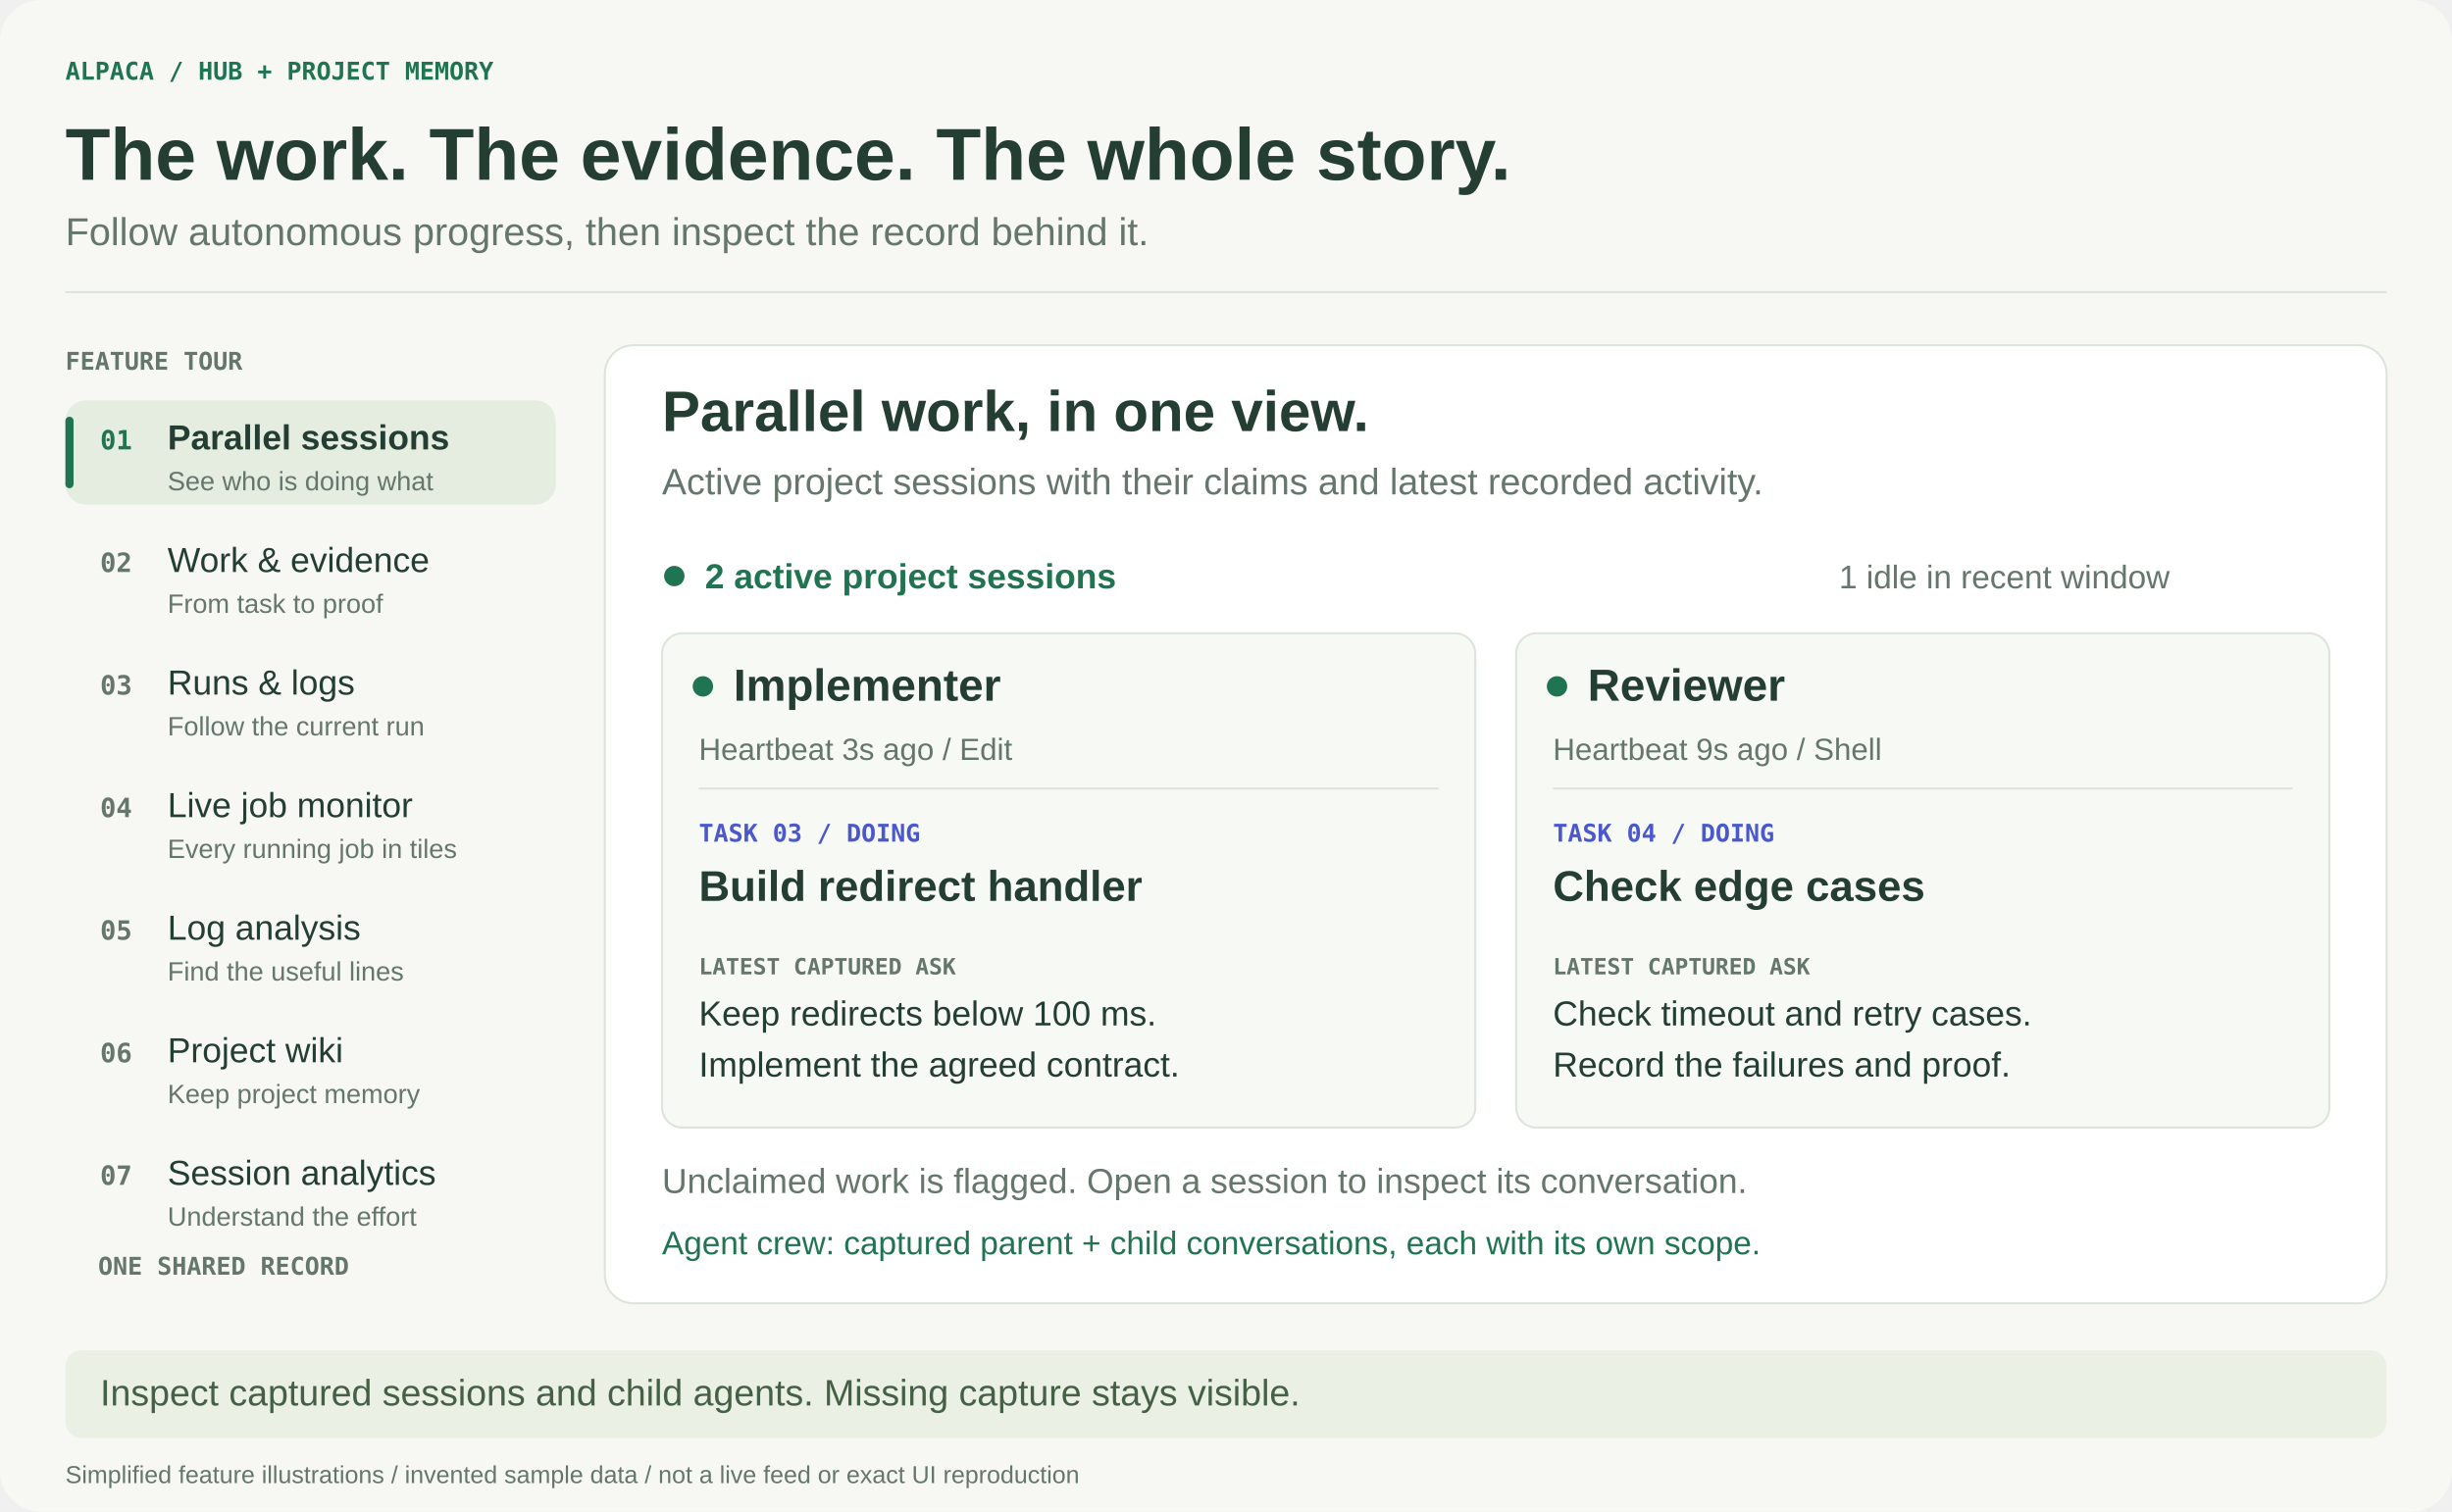
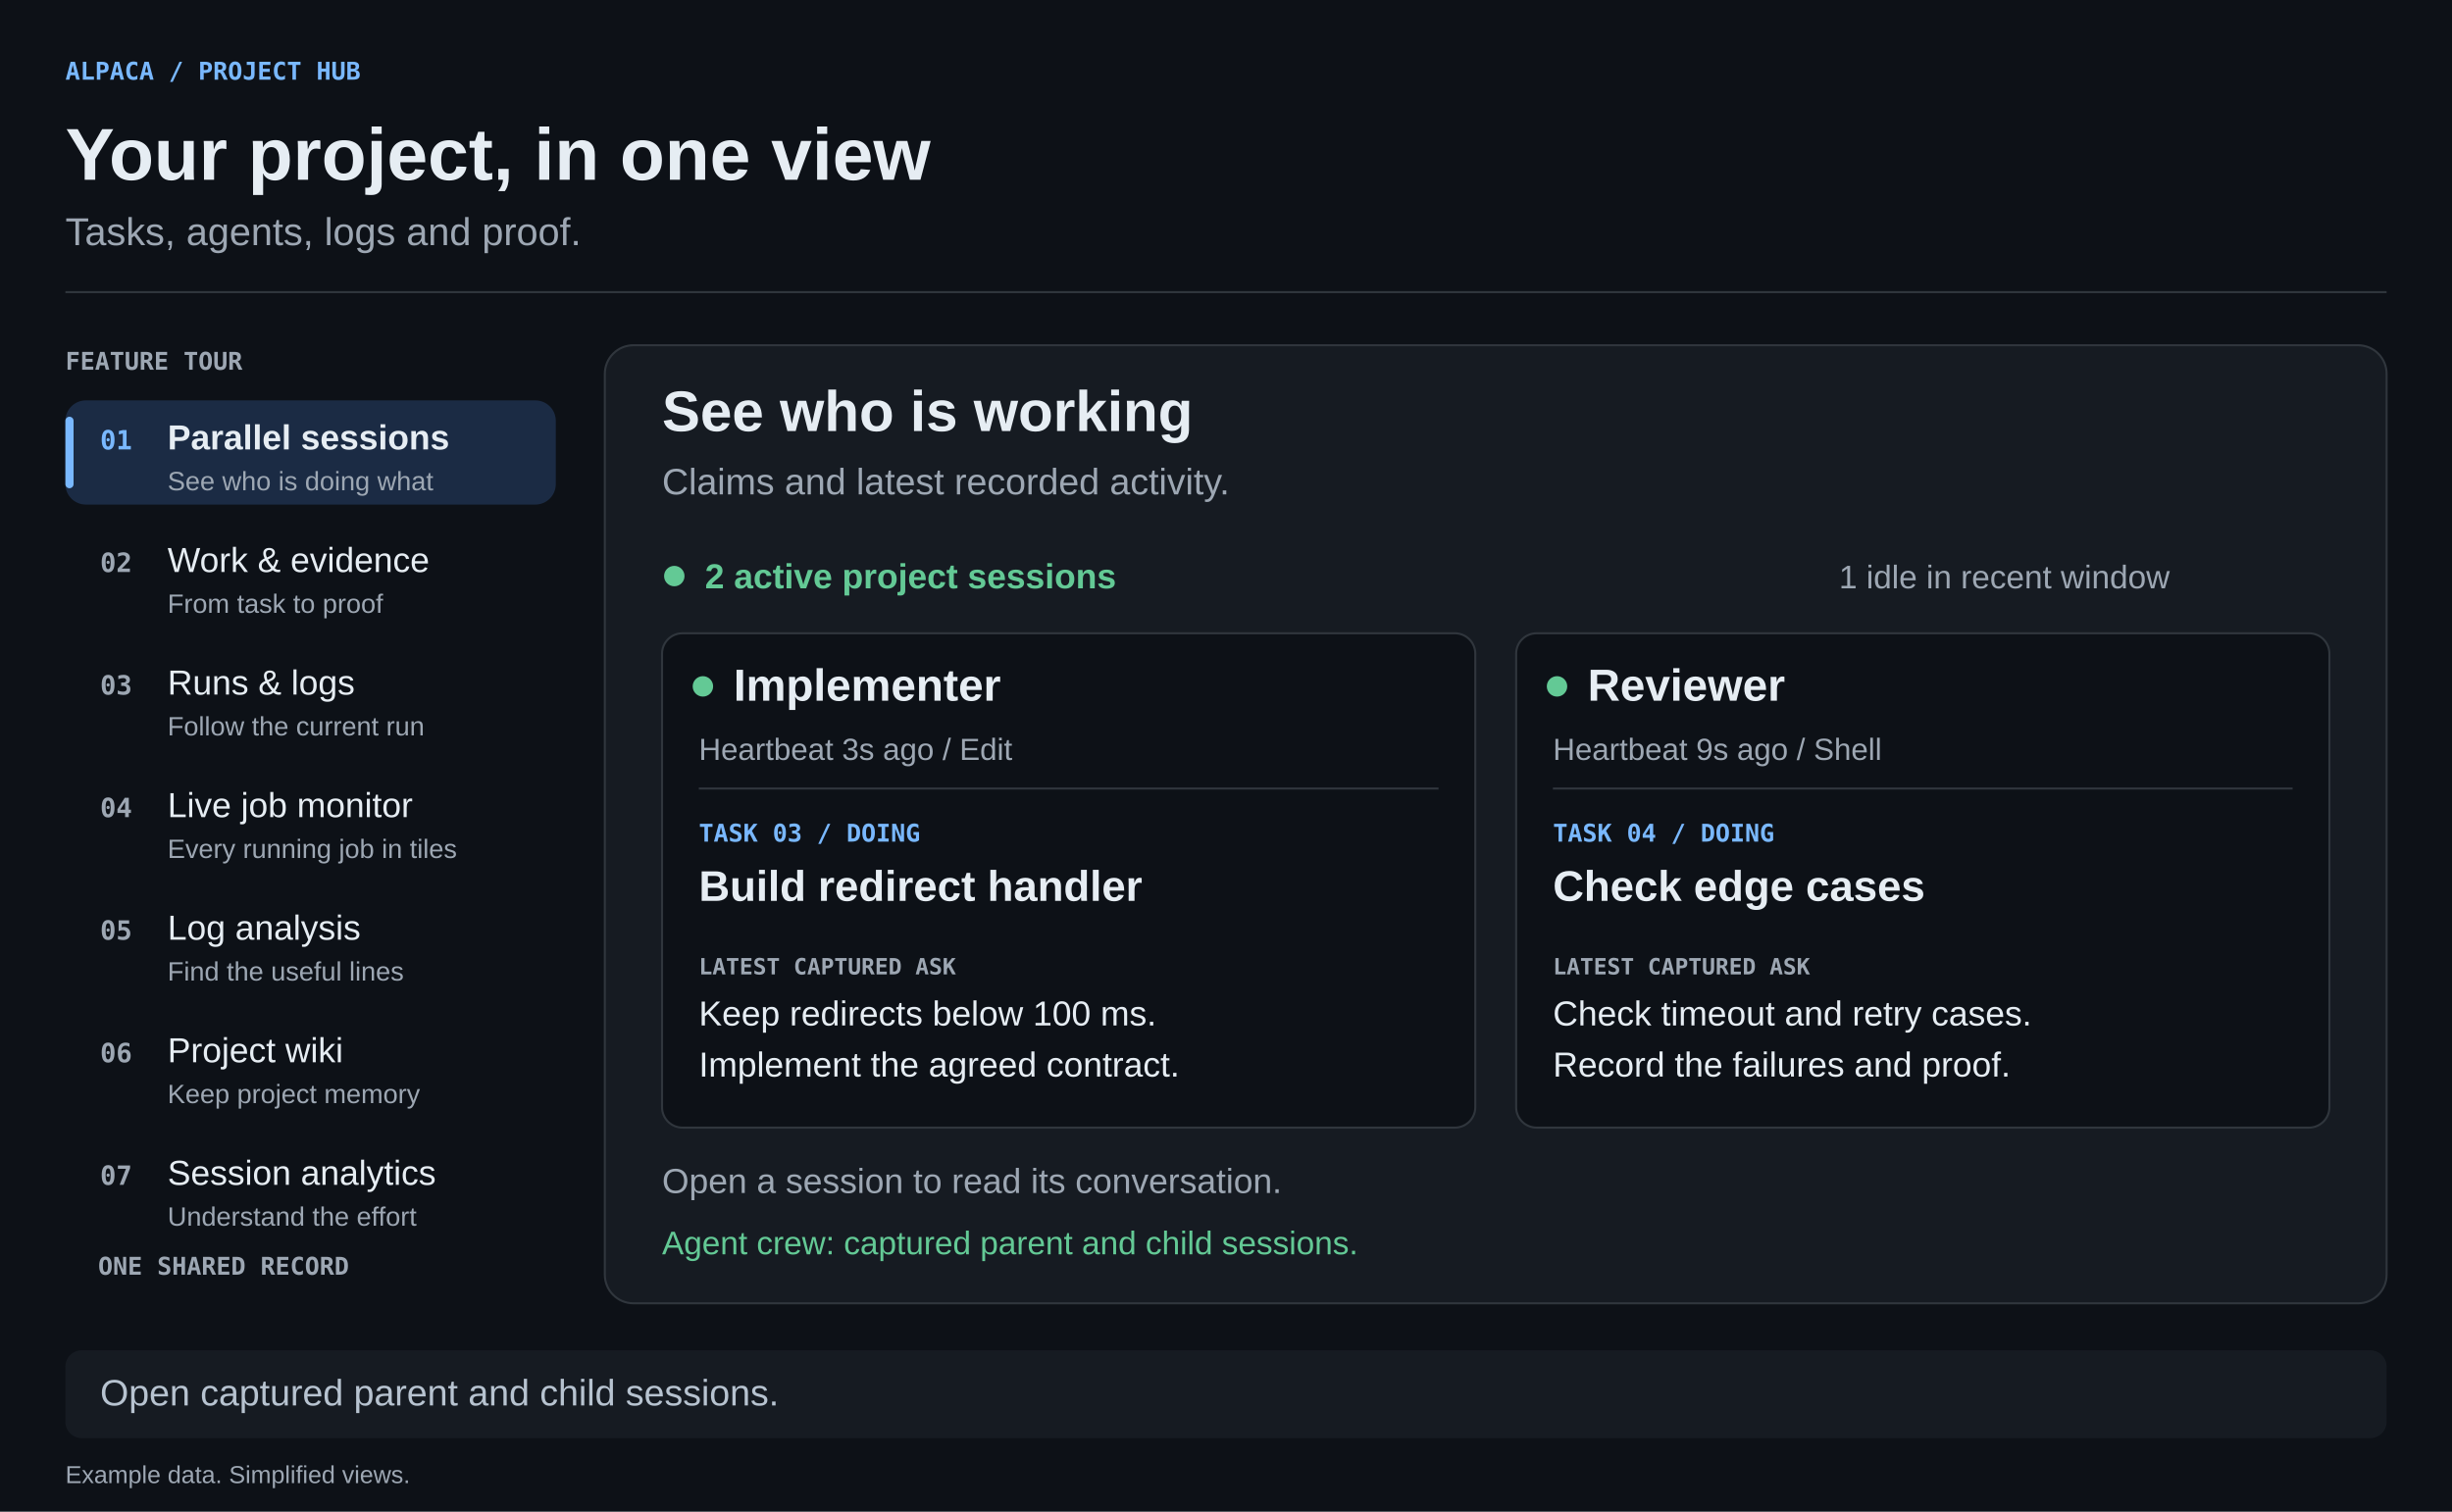
<svg xmlns="http://www.w3.org/2000/svg" width="1200" height="740" viewBox="0 0 1200 740" role="img" aria-labelledby="title desc">
-   <rect x="0" y="0" width="1200" height="740" rx="20" fill="#f7f8f3" />
-   <text x="32" y="39" font-family="DejaVu Sans Mono, monospace" font-size="12" font-weight="700" fill="#217451">ALPACA / HUB + PROJECT MEMORY</text>
-   <text x="32" y="88" font-family="Arial, Helvetica, sans-serif" font-size="36" font-weight="700" fill="#243e33">The work. The evidence. The whole story.</text>
-   <text x="32" y="120" font-family="Arial, Helvetica, sans-serif" font-size="19" font-weight="400" fill="#65766d">Follow autonomous progress, then inspect the record behind it.</text>
-   <path d="M32 143L1168 143" stroke="#dce4dc" fill="none" />
-   <text x="32" y="181" font-family="DejaVu Sans Mono, monospace" font-size="12" font-weight="700" fill="#65766d">FEATURE TOUR</text>
-   <rect x="32" y="196.0" width="240" height="51.0" rx="10" fill="#e5ede0" />
-   <rect x="32" y="204.0" width="4" height="35.0" rx="2" fill="#217451" />
-   <text x="49" y="220.0" font-family="DejaVu Sans Mono, monospace" font-size="13" font-weight="700" fill="#217451">01</text>
-   <text x="82" y="220.0" font-family="Arial, Helvetica, sans-serif" font-size="17" font-weight="700" fill="#243e33">Parallel sessions</text>
-   <text x="82" y="240.0" font-family="Arial, Helvetica, sans-serif" font-size="13" font-weight="400" fill="#65766d">See who is doing what</text>
-   <text x="49" y="280.0" font-family="DejaVu Sans Mono, monospace" font-size="13" font-weight="700" fill="#65766d">02</text>
-   <text x="82" y="280.0" font-family="Arial, Helvetica, sans-serif" font-size="17" font-weight="400" fill="#243e33">Work &amp; evidence</text>
-   <text x="82" y="300.0" font-family="Arial, Helvetica, sans-serif" font-size="13" font-weight="400" fill="#65766d">From task to proof</text>
-   <text x="49" y="340.0" font-family="DejaVu Sans Mono, monospace" font-size="13" font-weight="700" fill="#65766d">03</text>
-   <text x="82" y="340.0" font-family="Arial, Helvetica, sans-serif" font-size="17" font-weight="400" fill="#243e33">Runs &amp; logs</text>
-   <text x="82" y="360.0" font-family="Arial, Helvetica, sans-serif" font-size="13" font-weight="400" fill="#65766d">Follow the current run</text>
-   <text x="49" y="400.0" font-family="DejaVu Sans Mono, monospace" font-size="13" font-weight="700" fill="#65766d">04</text>
-   <text x="82" y="400.0" font-family="Arial, Helvetica, sans-serif" font-size="17" font-weight="400" fill="#243e33">Live job monitor</text>
-   <text x="82" y="420.0" font-family="Arial, Helvetica, sans-serif" font-size="13" font-weight="400" fill="#65766d">Every running job in tiles</text>
-   <text x="49" y="460.0" font-family="DejaVu Sans Mono, monospace" font-size="13" font-weight="700" fill="#65766d">05</text>
-   <text x="82" y="460.0" font-family="Arial, Helvetica, sans-serif" font-size="17" font-weight="400" fill="#243e33">Log analysis</text>
-   <text x="82" y="480.0" font-family="Arial, Helvetica, sans-serif" font-size="13" font-weight="400" fill="#65766d">Find the useful lines</text>
-   <text x="49" y="520.0" font-family="DejaVu Sans Mono, monospace" font-size="13" font-weight="700" fill="#65766d">06</text>
-   <text x="82" y="520.0" font-family="Arial, Helvetica, sans-serif" font-size="17" font-weight="400" fill="#243e33">Project wiki</text>
-   <text x="82" y="540.0" font-family="Arial, Helvetica, sans-serif" font-size="13" font-weight="400" fill="#65766d">Keep project memory</text>
-   <text x="49" y="580.0" font-family="DejaVu Sans Mono, monospace" font-size="13" font-weight="700" fill="#65766d">07</text>
-   <text x="82" y="580.0" font-family="Arial, Helvetica, sans-serif" font-size="17" font-weight="400" fill="#243e33">Session analytics</text>
-   <text x="82" y="600.0" font-family="Arial, Helvetica, sans-serif" font-size="13" font-weight="400" fill="#65766d">Understand the effort</text>
-   <text x="48" y="624" font-family="DejaVu Sans Mono, monospace" font-size="12" font-weight="700" fill="#65766d">ONE SHARED RECORD</text>
-   <rect x="296" y="169" width="872" height="469" rx="14" fill="#ffffff" stroke="#dce4dc" />
-   <text x="324" y="211" font-family="Arial, Helvetica, sans-serif" font-size="28" font-weight="700" fill="#243e33">Parallel work, in one view.</text>
-   <text x="324" y="242" font-family="Arial, Helvetica, sans-serif" font-size="18" font-weight="400" fill="#65766d">Active project sessions with their claims and latest recorded activity.</text>
-   <circle cx="330" cy="282" r="5" fill="#217451" />
-   <text x="345" y="288" font-family="Arial, Helvetica, sans-serif" font-size="17" font-weight="600" fill="#217451">2 active project sessions</text>
-   <text x="900" y="288" font-family="Arial, Helvetica, sans-serif" font-size="16" font-weight="400" fill="#65766d">1 idle in recent window</text>
-   <rect x="324" y="310" width="398" height="242" rx="10" fill="#f7f9f4" stroke="#dce4dc" />
-   <circle cx="344" cy="336" r="5" fill="#217451" />
-   <text x="359" y="343" font-family="Arial, Helvetica, sans-serif" font-size="22" font-weight="600" fill="#243e33">Implementer</text>
-   <text x="342" y="372" font-family="Arial, Helvetica, sans-serif" font-size="15" font-weight="400" fill="#65766d">Heartbeat 3s ago / Edit</text>
-   <path d="M342 386L704 386" stroke="#dce4dc" fill="none" />
-   <text x="342" y="412" font-family="DejaVu Sans Mono, monospace" font-size="12" font-weight="700" fill="#4b58cc">TASK 03 / DOING</text>
-   <text x="342" y="441" font-family="Arial, Helvetica, sans-serif" font-size="21" font-weight="600" fill="#243e33">Build redirect handler</text>
-   <text x="342" y="477" font-family="DejaVu Sans Mono, monospace" font-size="11" font-weight="700" fill="#65766d">LATEST CAPTURED ASK</text>
-   <text x="342" y="502" font-family="Arial, Helvetica, sans-serif" font-size="17" font-weight="400" fill="#243e33">Keep redirects below 100 ms.</text>
-   <text x="342" y="527" font-family="Arial, Helvetica, sans-serif" font-size="17" font-weight="400" fill="#243e33">Implement the agreed contract.</text>
-   <rect x="742" y="310" width="398" height="242" rx="10" fill="#f7f9f4" stroke="#dce4dc" />
-   <circle cx="762" cy="336" r="5" fill="#217451" />
-   <text x="777" y="343" font-family="Arial, Helvetica, sans-serif" font-size="22" font-weight="600" fill="#243e33">Reviewer</text>
-   <text x="760" y="372" font-family="Arial, Helvetica, sans-serif" font-size="15" font-weight="400" fill="#65766d">Heartbeat 9s ago / Shell</text>
-   <path d="M760 386L1122 386" stroke="#dce4dc" fill="none" />
-   <text x="760" y="412" font-family="DejaVu Sans Mono, monospace" font-size="12" font-weight="700" fill="#4b58cc">TASK 04 / DOING</text>
-   <text x="760" y="441" font-family="Arial, Helvetica, sans-serif" font-size="21" font-weight="600" fill="#243e33">Check edge cases</text>
-   <text x="760" y="477" font-family="DejaVu Sans Mono, monospace" font-size="11" font-weight="700" fill="#65766d">LATEST CAPTURED ASK</text>
-   <text x="760" y="502" font-family="Arial, Helvetica, sans-serif" font-size="17" font-weight="400" fill="#243e33">Check timeout and retry cases.</text>
-   <text x="760" y="527" font-family="Arial, Helvetica, sans-serif" font-size="17" font-weight="400" fill="#243e33">Record the failures and proof.</text>
-   <text x="324" y="584" font-family="Arial, Helvetica, sans-serif" font-size="17" font-weight="400" fill="#65766d">Unclaimed work is flagged. Open a session to inspect its conversation.</text>
-   <text x="324" y="614" font-family="Arial, Helvetica, sans-serif" font-size="16" font-weight="400" fill="#217451">Agent crew: captured parent + child conversations, each with its own scope.</text>
-   <rect x="32" y="661" width="1136" height="43" rx="8" fill="#eaf0e4" />
-   <text x="49" y="688" font-family="Arial, Helvetica, sans-serif" font-size="18" font-weight="400" fill="#456047">Inspect captured sessions and child agents. Missing capture stays visible.</text>
-   <text x="32" y="726" font-family="Arial, Helvetica, sans-serif" font-size="12" font-weight="400" fill="#65766d">Simplified feature illustrations / invented sample data / not a live feed or exact UI reproduction</text>
+   <rect x="0" y="0" width="1200" height="740" rx="0" fill="#0d1117" />
+   <text x="32" y="39" font-family="DejaVu Sans Mono, monospace" font-size="12" font-weight="700" fill="#79b8ff">ALPACA / PROJECT HUB</text>
+   <text x="32" y="88" font-family="Arial, Helvetica, sans-serif" font-size="36" font-weight="700" fill="#e6edf3">Your project, in one view</text>
+   <text x="32" y="120" font-family="Arial, Helvetica, sans-serif" font-size="19" font-weight="400" fill="#9da7b3">Tasks, agents, logs and proof.</text>
+   <path d="M32 143L1168 143" stroke="#30363d" fill="none" />
+   <text x="32" y="181" font-family="DejaVu Sans Mono, monospace" font-size="12" font-weight="700" fill="#9da7b3">FEATURE TOUR</text>
+   <rect x="32" y="196.0" width="240" height="51.0" rx="10" fill="#1b2b44" />
+   <rect x="32" y="204.0" width="4" height="35.0" rx="2" fill="#79b8ff" />
+   <text x="49" y="220.0" font-family="DejaVu Sans Mono, monospace" font-size="13" font-weight="700" fill="#79b8ff">01</text>
+   <text x="82" y="220.0" font-family="Arial, Helvetica, sans-serif" font-size="17" font-weight="700" fill="#e6edf3">Parallel sessions</text>
+   <text x="82" y="240.0" font-family="Arial, Helvetica, sans-serif" font-size="13" font-weight="400" fill="#9da7b3">See who is doing what</text>
+   <text x="49" y="280.0" font-family="DejaVu Sans Mono, monospace" font-size="13" font-weight="700" fill="#9da7b3">02</text>
+   <text x="82" y="280.0" font-family="Arial, Helvetica, sans-serif" font-size="17" font-weight="400" fill="#e6edf3">Work &amp; evidence</text>
+   <text x="82" y="300.0" font-family="Arial, Helvetica, sans-serif" font-size="13" font-weight="400" fill="#9da7b3">From task to proof</text>
+   <text x="49" y="340.0" font-family="DejaVu Sans Mono, monospace" font-size="13" font-weight="700" fill="#9da7b3">03</text>
+   <text x="82" y="340.0" font-family="Arial, Helvetica, sans-serif" font-size="17" font-weight="400" fill="#e6edf3">Runs &amp; logs</text>
+   <text x="82" y="360.0" font-family="Arial, Helvetica, sans-serif" font-size="13" font-weight="400" fill="#9da7b3">Follow the current run</text>
+   <text x="49" y="400.0" font-family="DejaVu Sans Mono, monospace" font-size="13" font-weight="700" fill="#9da7b3">04</text>
+   <text x="82" y="400.0" font-family="Arial, Helvetica, sans-serif" font-size="17" font-weight="400" fill="#e6edf3">Live job monitor</text>
+   <text x="82" y="420.0" font-family="Arial, Helvetica, sans-serif" font-size="13" font-weight="400" fill="#9da7b3">Every running job in tiles</text>
+   <text x="49" y="460.0" font-family="DejaVu Sans Mono, monospace" font-size="13" font-weight="700" fill="#9da7b3">05</text>
+   <text x="82" y="460.0" font-family="Arial, Helvetica, sans-serif" font-size="17" font-weight="400" fill="#e6edf3">Log analysis</text>
+   <text x="82" y="480.0" font-family="Arial, Helvetica, sans-serif" font-size="13" font-weight="400" fill="#9da7b3">Find the useful lines</text>
+   <text x="49" y="520.0" font-family="DejaVu Sans Mono, monospace" font-size="13" font-weight="700" fill="#9da7b3">06</text>
+   <text x="82" y="520.0" font-family="Arial, Helvetica, sans-serif" font-size="17" font-weight="400" fill="#e6edf3">Project wiki</text>
+   <text x="82" y="540.0" font-family="Arial, Helvetica, sans-serif" font-size="13" font-weight="400" fill="#9da7b3">Keep project memory</text>
+   <text x="49" y="580.0" font-family="DejaVu Sans Mono, monospace" font-size="13" font-weight="700" fill="#9da7b3">07</text>
+   <text x="82" y="580.0" font-family="Arial, Helvetica, sans-serif" font-size="17" font-weight="400" fill="#e6edf3">Session analytics</text>
+   <text x="82" y="600.0" font-family="Arial, Helvetica, sans-serif" font-size="13" font-weight="400" fill="#9da7b3">Understand the effort</text>
+   <text x="48" y="624" font-family="DejaVu Sans Mono, monospace" font-size="12" font-weight="700" fill="#9da7b3">ONE SHARED RECORD</text>
+   <rect x="296" y="169" width="872" height="469" rx="14" fill="#161b22" stroke="#30363d" />
+   <text x="324" y="211" font-family="Arial, Helvetica, sans-serif" font-size="28" font-weight="700" fill="#e6edf3">See who is working</text>
+   <text x="324" y="242" font-family="Arial, Helvetica, sans-serif" font-size="18" font-weight="400" fill="#9da7b3">Claims and latest recorded activity.</text>
+   <circle cx="330" cy="282" r="5" fill="#63c995" />
+   <text x="345" y="288" font-family="Arial, Helvetica, sans-serif" font-size="17" font-weight="600" fill="#63c995">2 active project sessions</text>
+   <text x="900" y="288" font-family="Arial, Helvetica, sans-serif" font-size="16" font-weight="400" fill="#9da7b3">1 idle in recent window</text>
+   <rect x="324" y="310" width="398" height="242" rx="10" fill="#0d1117" stroke="#30363d" />
+   <circle cx="344" cy="336" r="5" fill="#63c995" />
+   <text x="359" y="343" font-family="Arial, Helvetica, sans-serif" font-size="22" font-weight="600" fill="#e6edf3">Implementer</text>
+   <text x="342" y="372" font-family="Arial, Helvetica, sans-serif" font-size="15" font-weight="400" fill="#9da7b3">Heartbeat 3s ago / Edit</text>
+   <path d="M342 386L704 386" stroke="#30363d" fill="none" />
+   <text x="342" y="412" font-family="DejaVu Sans Mono, monospace" font-size="12" font-weight="700" fill="#79b8ff">TASK 03 / DOING</text>
+   <text x="342" y="441" font-family="Arial, Helvetica, sans-serif" font-size="21" font-weight="600" fill="#e6edf3">Build redirect handler</text>
+   <text x="342" y="477" font-family="DejaVu Sans Mono, monospace" font-size="11" font-weight="700" fill="#9da7b3">LATEST CAPTURED ASK</text>
+   <text x="342" y="502" font-family="Arial, Helvetica, sans-serif" font-size="17" font-weight="400" fill="#e6edf3">Keep redirects below 100 ms.</text>
+   <text x="342" y="527" font-family="Arial, Helvetica, sans-serif" font-size="17" font-weight="400" fill="#e6edf3">Implement the agreed contract.</text>
+   <rect x="742" y="310" width="398" height="242" rx="10" fill="#0d1117" stroke="#30363d" />
+   <circle cx="762" cy="336" r="5" fill="#63c995" />
+   <text x="777" y="343" font-family="Arial, Helvetica, sans-serif" font-size="22" font-weight="600" fill="#e6edf3">Reviewer</text>
+   <text x="760" y="372" font-family="Arial, Helvetica, sans-serif" font-size="15" font-weight="400" fill="#9da7b3">Heartbeat 9s ago / Shell</text>
+   <path d="M760 386L1122 386" stroke="#30363d" fill="none" />
+   <text x="760" y="412" font-family="DejaVu Sans Mono, monospace" font-size="12" font-weight="700" fill="#79b8ff">TASK 04 / DOING</text>
+   <text x="760" y="441" font-family="Arial, Helvetica, sans-serif" font-size="21" font-weight="600" fill="#e6edf3">Check edge cases</text>
+   <text x="760" y="477" font-family="DejaVu Sans Mono, monospace" font-size="11" font-weight="700" fill="#9da7b3">LATEST CAPTURED ASK</text>
+   <text x="760" y="502" font-family="Arial, Helvetica, sans-serif" font-size="17" font-weight="400" fill="#e6edf3">Check timeout and retry cases.</text>
+   <text x="760" y="527" font-family="Arial, Helvetica, sans-serif" font-size="17" font-weight="400" fill="#e6edf3">Record the failures and proof.</text>
+   <text x="324" y="584" font-family="Arial, Helvetica, sans-serif" font-size="17" font-weight="400" fill="#9da7b3">Open a session to read its conversation.</text>
+   <text x="324" y="614" font-family="Arial, Helvetica, sans-serif" font-size="16" font-weight="400" fill="#63c995">Agent crew: captured parent and child sessions.</text>
+   <rect x="32" y="661" width="1136" height="43" rx="8" fill="#161b22" />
+   <text x="49" y="688" font-family="Arial, Helvetica, sans-serif" font-size="18" font-weight="400" fill="#b7c3d0">Open captured parent and child sessions.</text>
+   <text x="32" y="726" font-family="Arial, Helvetica, sans-serif" font-size="12" font-weight="400" fill="#9da7b3">Example data. Simplified views.</text>
</svg>
